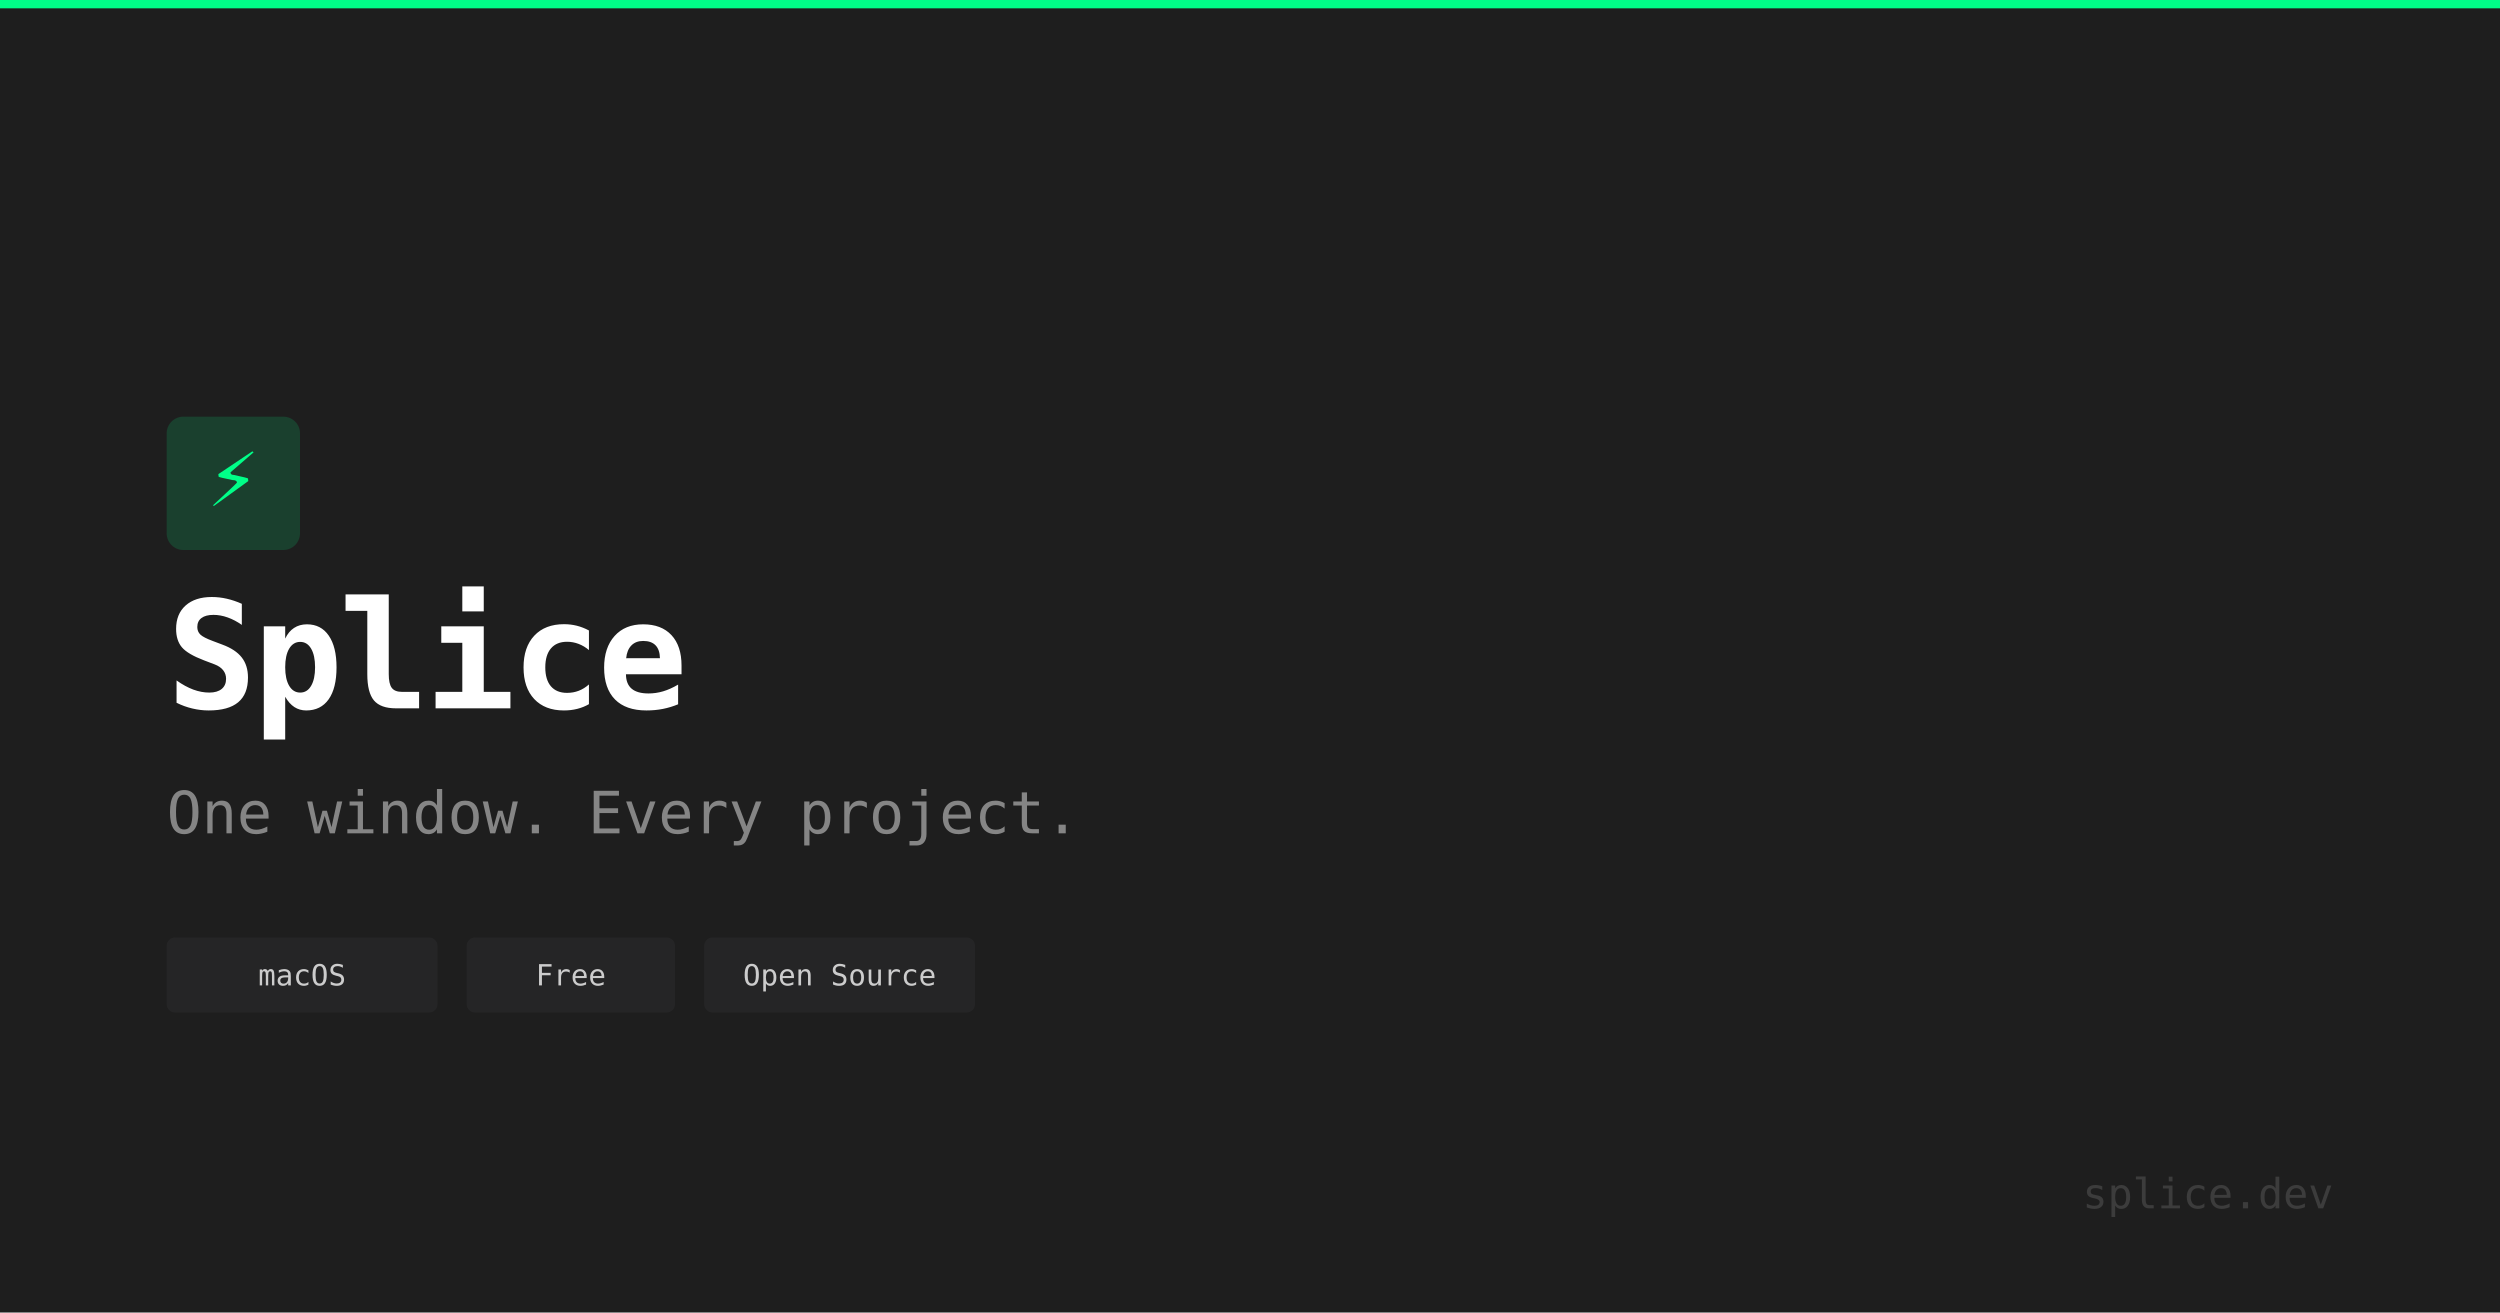
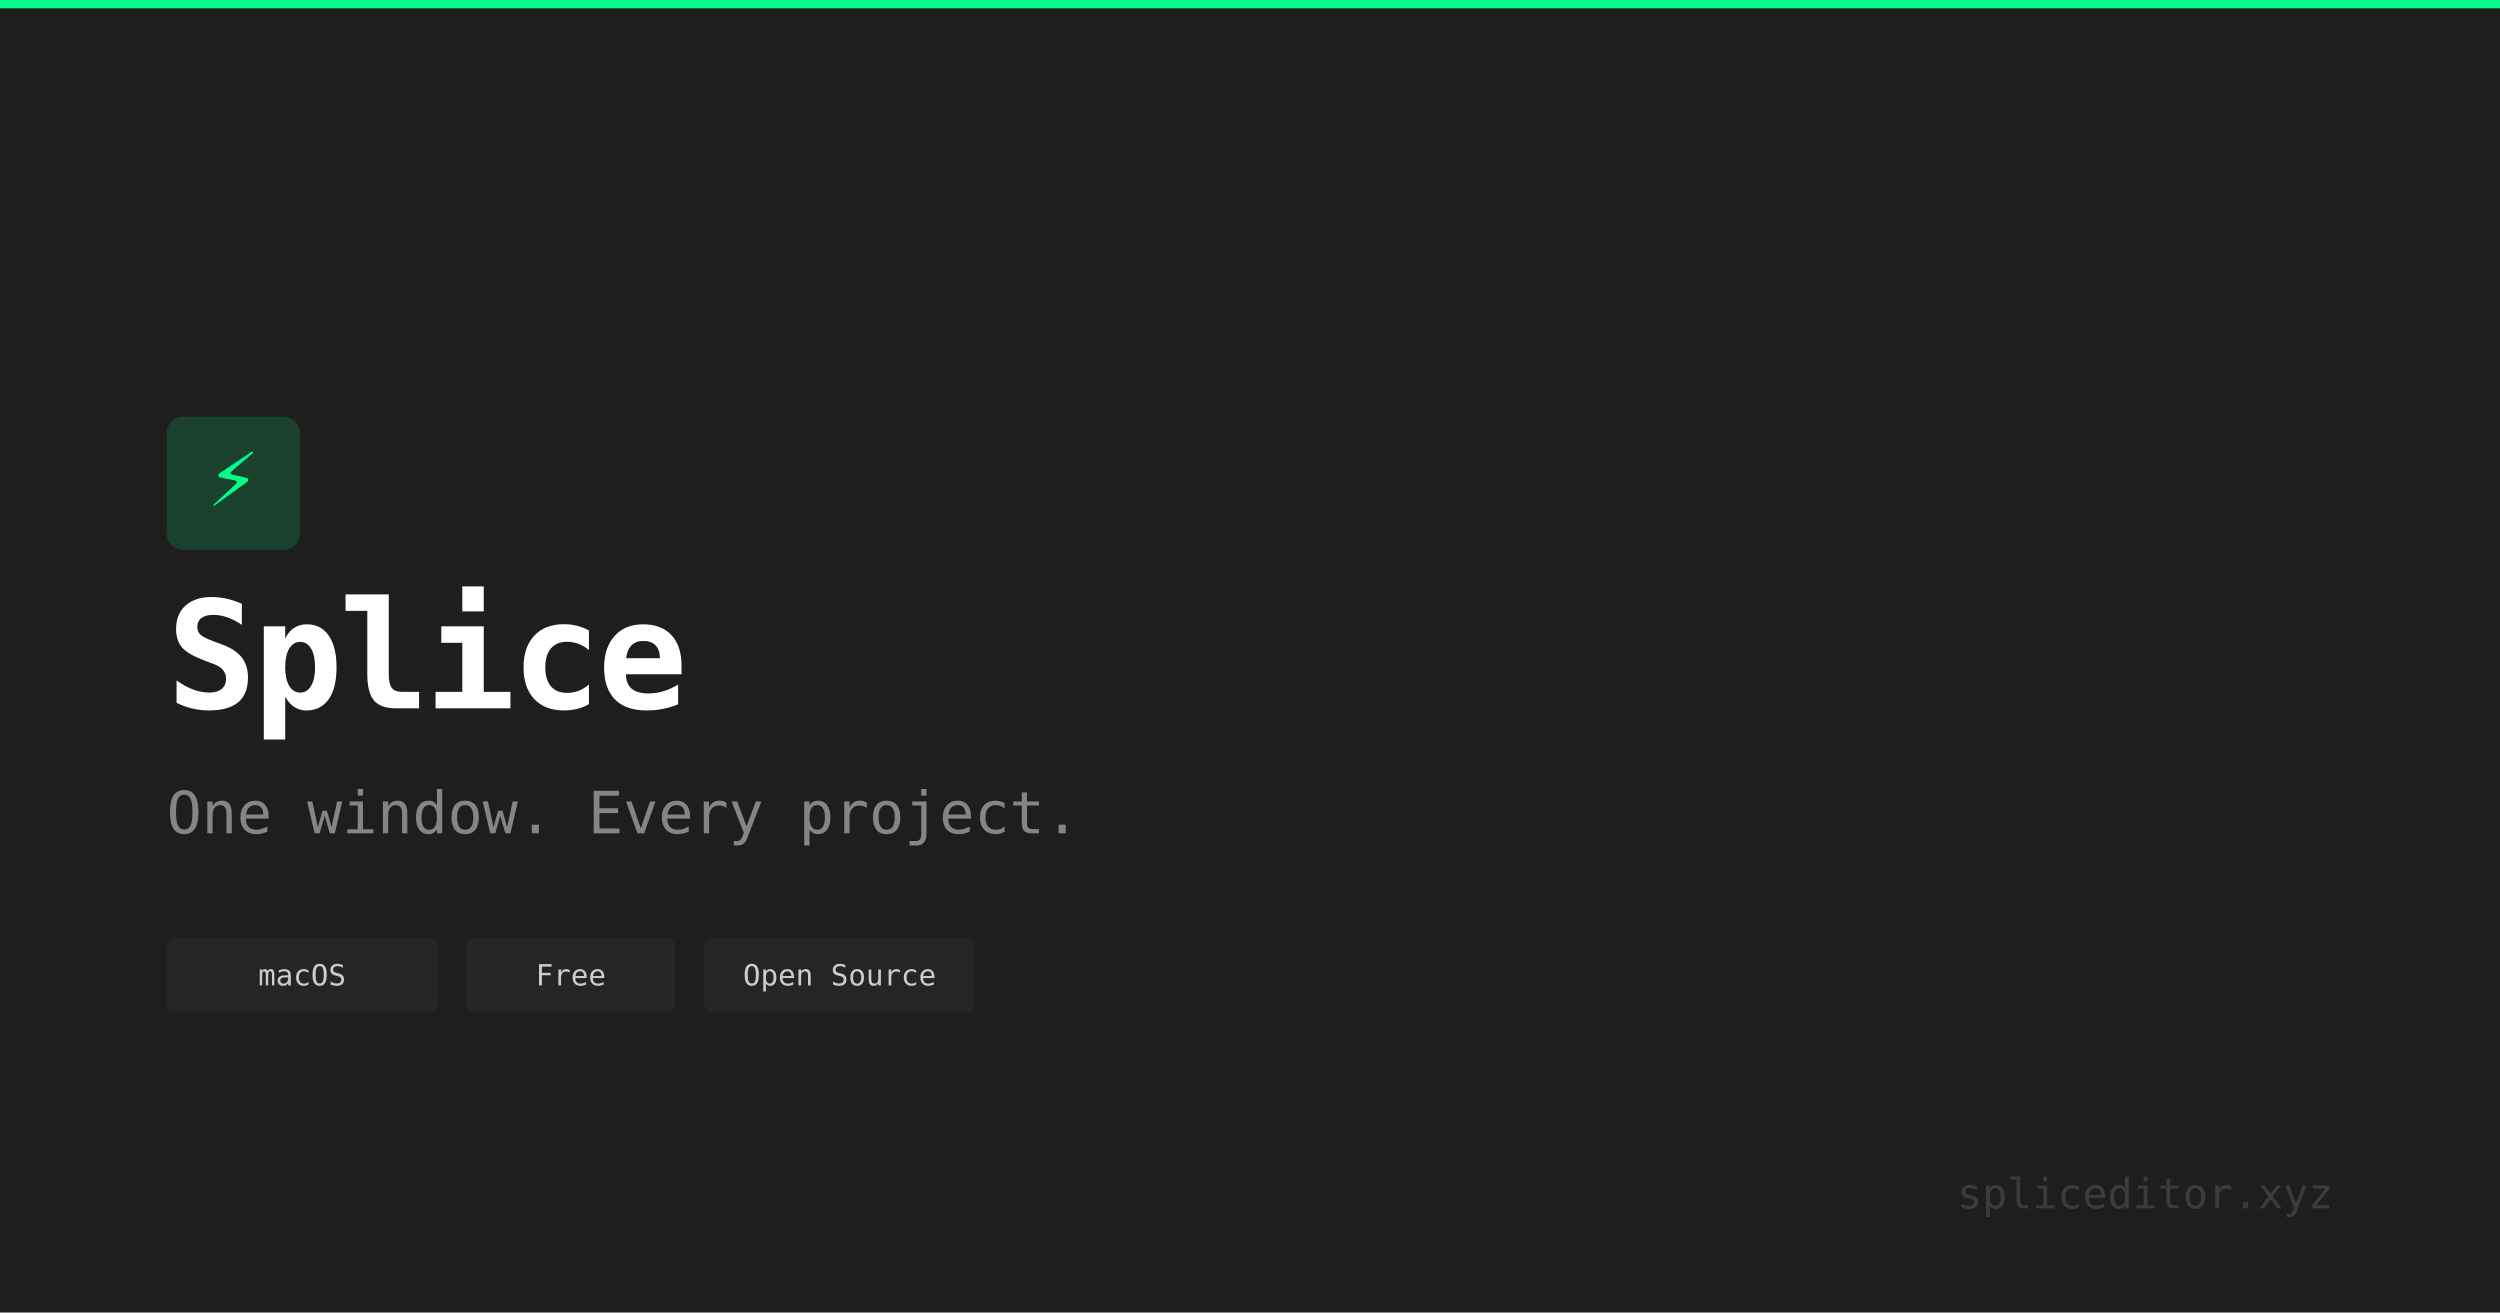
<svg xmlns="http://www.w3.org/2000/svg" width="1200" height="630" viewBox="0 0 1200 630">
  <rect width="1200" height="630" fill="#1e1e1e" />
  <rect x="0" y="0" width="1200" height="4" fill="#00ff88" />
  <rect x="80" y="200" width="64" height="64" rx="8" fill="#00ff88" opacity="0.15" />
  <text x="112" y="243" font-family="monospace" font-size="36" fill="#00ff88" text-anchor="middle">⚡</text>
  <text x="80" y="340" font-family="'JetBrains Mono', monospace" font-size="72" font-weight="700" fill="#ffffff" letter-spacing="-2">Splice</text>
  <text x="80" y="400" font-family="'JetBrains Mono', monospace" font-size="28" fill="#858585">One window. Every project.</text>
  <rect x="80" y="450" width="130" height="36" rx="4" fill="#252526" />
  <text x="145" y="473" font-family="monospace" font-size="14" fill="#cccccc" text-anchor="middle">macOS</text>
  <rect x="224" y="450" width="100" height="36" rx="4" fill="#252526" />
  <text x="274" y="473" font-family="monospace" font-size="14" fill="#cccccc" text-anchor="middle">Free</text>
  <rect x="338" y="450" width="130" height="36" rx="4" fill="#252526" />
  <text x="403" y="473" font-family="monospace" font-size="14" fill="#cccccc" text-anchor="middle">Open Source</text>
-   <text x="1120" y="580" font-family="monospace" font-size="20" fill="#3c3c3c" text-anchor="end">splice.dev</text>
+   <text x="1120" y="580" font-family="monospace" font-size="20" fill="#3c3c3c" text-anchor="end">spliceditor.xyz</text>
</svg>
